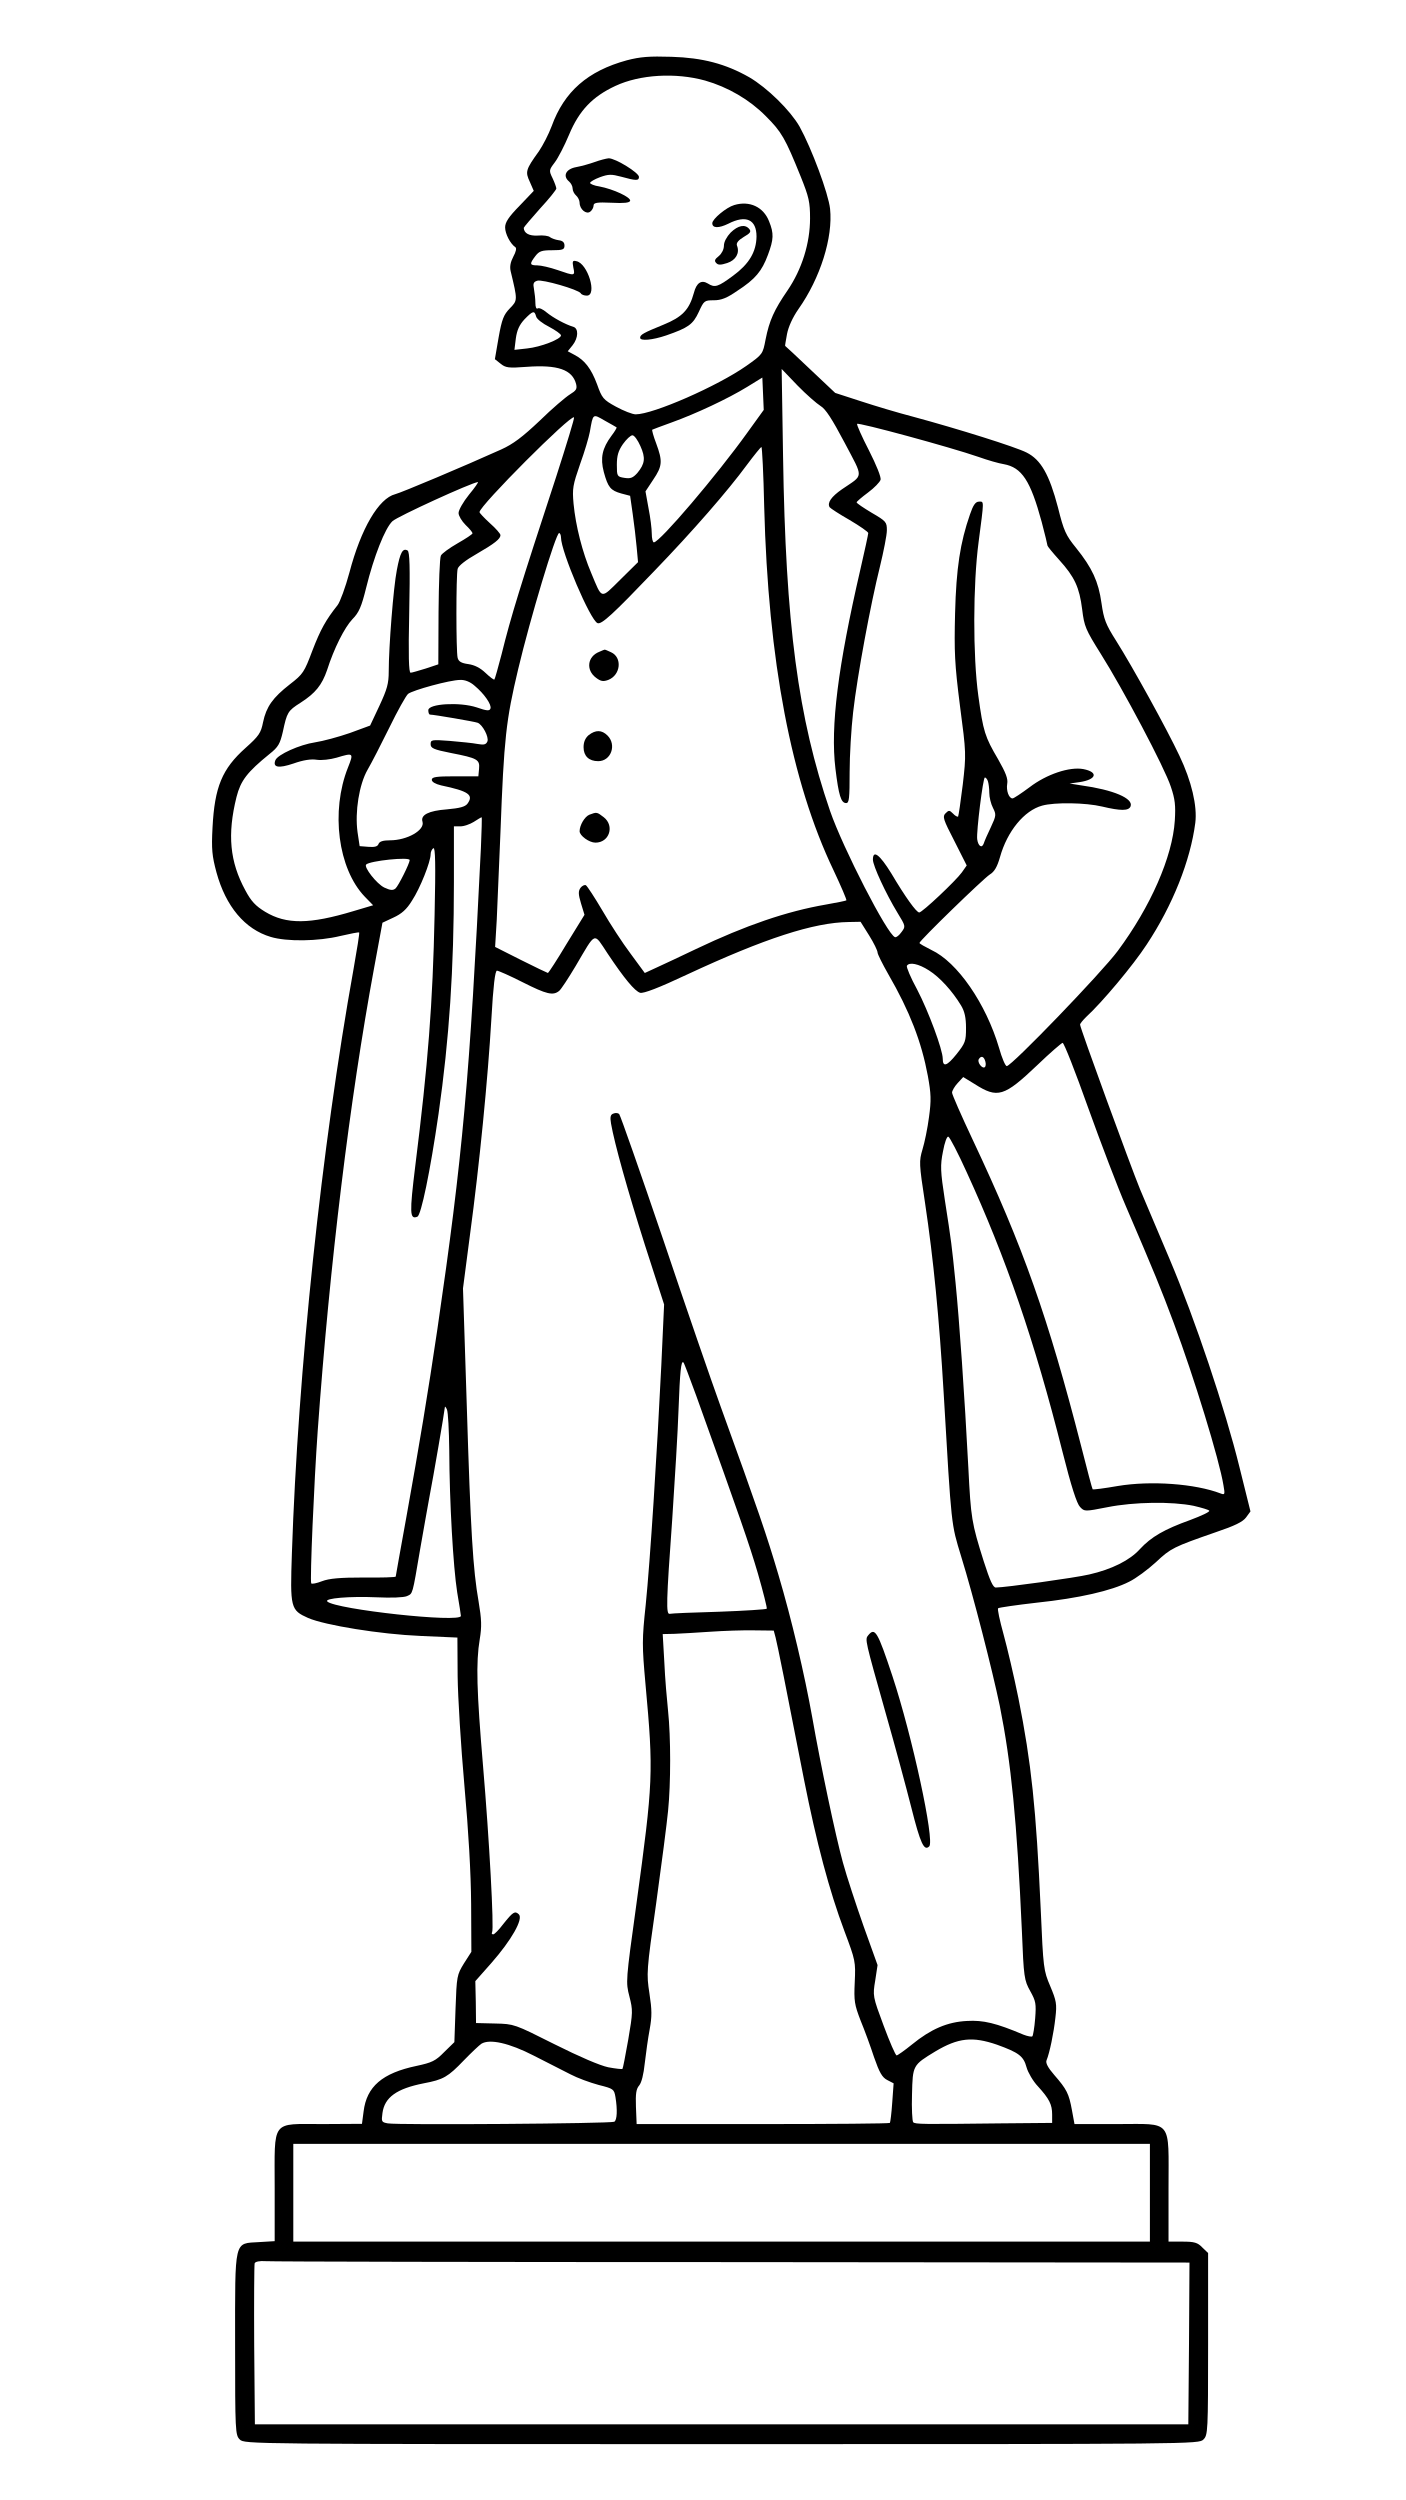
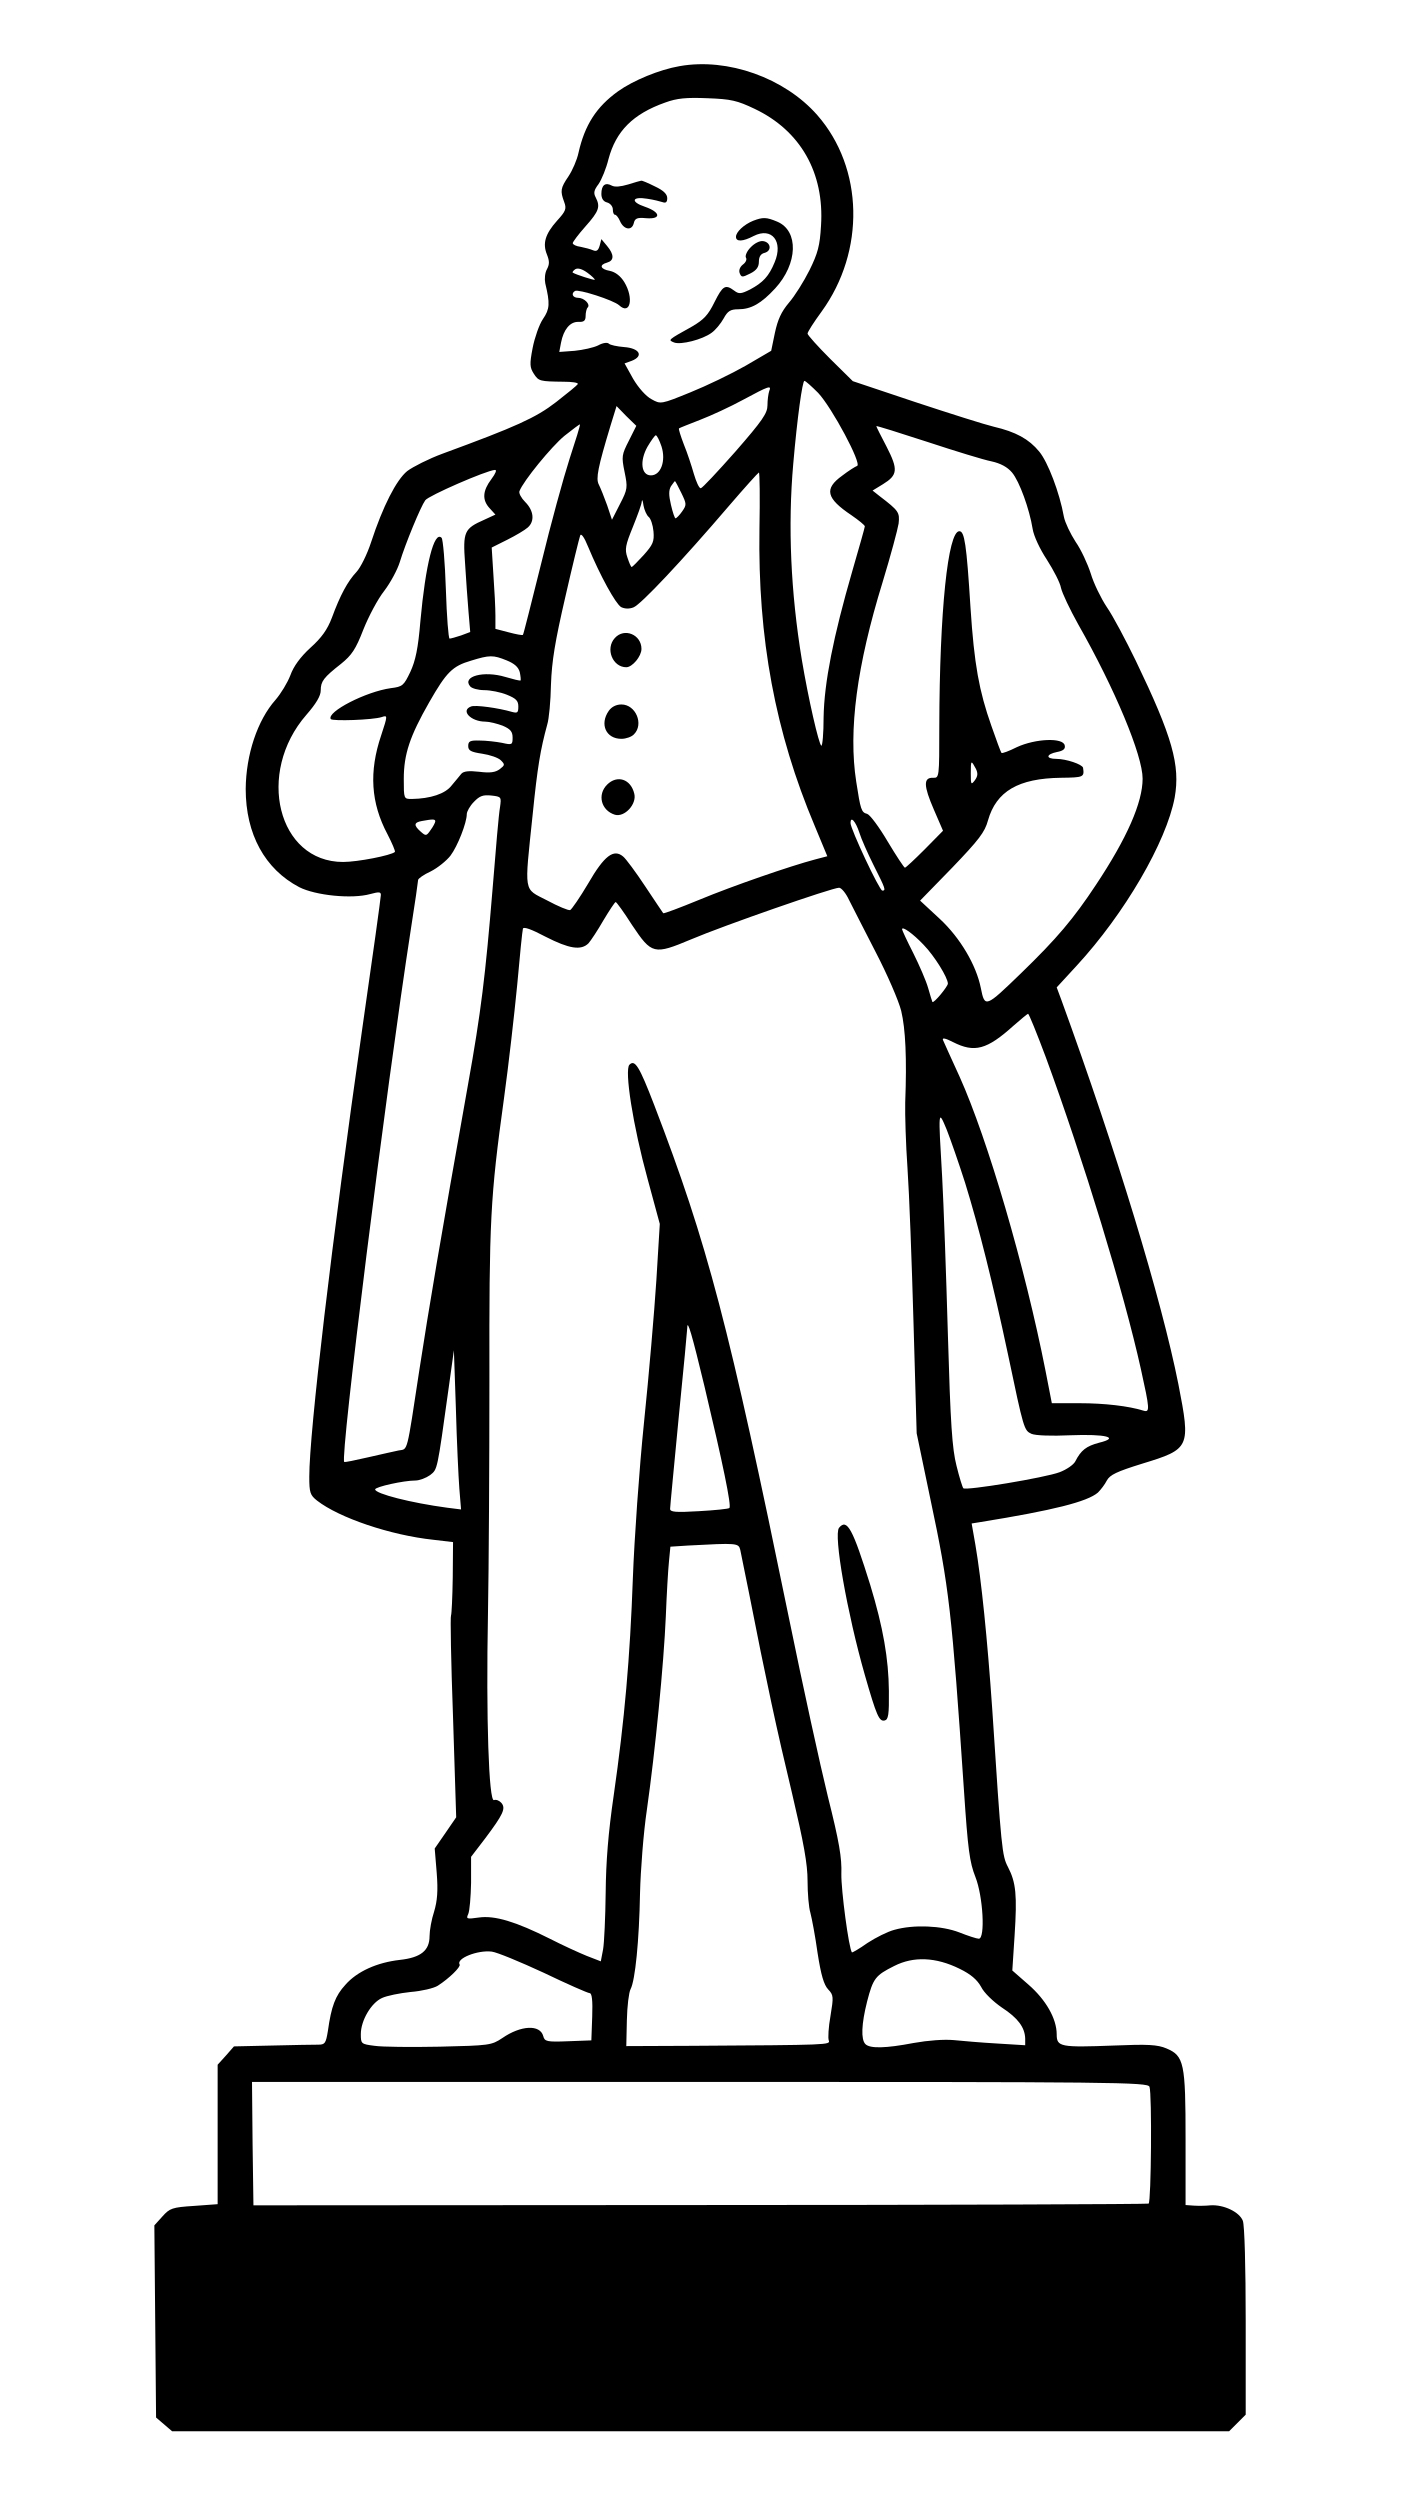
- <svg xmlns="http://www.w3.org/2000/svg" version="1.0" width="604pt" height="1074pt" viewBox="0 0 604 1074" preserveAspectRatio="xMidYMid meet">
-   <g transform="translate(0,1074) scale(0.1,-0.1)" fill="#000000" stroke="none">
-     <path d="M2693 10481 c-168 -46 -269 -134 -323 -283 -13 -35 -38 -83 -55 -108 -57 -79 -59 -88 -39 -131 l17 -39 -61 -64 c-47 -48 -62 -71 -62 -93 0 -27 22 -70 44 -85 6 -4 3 -19 -9 -41 -12 -23 -16 -43 -11 -63 30 -125 30 -124 -4 -159 -26 -27 -34 -46 -48 -125 l-16 -93 24 -19 c22 -18 34 -20 112 -14 134 10 197 -12 213 -74 5 -21 0 -28 -26 -44 -18 -11 -77 -61 -130 -113 -75 -71 -115 -101 -166 -124 -157 -71 -430 -186 -455 -192 -71 -18 -147 -147 -197 -337 -17 -63 -40 -126 -51 -140 -50 -63 -73 -104 -108 -195 -35 -93 -40 -101 -97 -145 -73 -57 -101 -96 -115 -163 -9 -46 -18 -59 -75 -110 -101 -90 -133 -168 -142 -342 -5 -94 -2 -122 17 -193 40 -146 122 -244 233 -277 69 -21 205 -19 299 4 43 10 79 17 81 15 2 -2 -9 -72 -24 -156 -138 -768 -239 -1731 -265 -2510 -8 -236 -6 -245 70 -279 72 -31 311 -70 483 -77 l158 -7 1 -165 c1 -91 14 -302 29 -470 18 -200 28 -376 29 -510 l1 -205 -32 -50 c-30 -49 -31 -54 -36 -194 l-5 -144 -44 -43 c-37 -38 -53 -45 -118 -59 -148 -31 -215 -89 -228 -196 l-7 -53 -168 -1 c-225 0 -207 23 -207 -275 l0 -228 -66 -4 c-110 -7 -104 19 -104 -439 0 -376 1 -390 20 -409 20 -20 33 -20 2070 -20 2037 0 2050 0 2070 20 19 19 20 33 20 410 l0 391 -25 24 c-20 21 -34 25 -85 25 l-60 0 0 229 c0 301 20 276 -221 276 l-183 0 -11 60 c-13 71 -22 89 -76 151 -27 31 -38 52 -33 63 13 31 31 118 38 183 7 59 4 73 -22 135 -29 68 -30 77 -41 329 -20 436 -40 629 -96 909 -19 94 -48 217 -64 275 -16 58 -27 108 -23 111 4 3 79 14 167 24 180 19 320 51 396 90 29 14 80 52 115 84 64 60 74 65 258 129 80 27 115 44 129 63 l19 26 -47 189 c-61 249 -192 639 -300 894 -48 113 -105 248 -127 300 -41 100 -258 694 -258 708 0 5 12 19 26 33 68 62 202 222 260 311 112 169 188 361 209 523 9 72 -16 179 -68 288 -54 115 -203 385 -272 494 -45 71 -53 92 -63 162 -13 93 -40 151 -109 237 -44 54 -53 73 -78 174 -37 141 -73 205 -135 236 -47 24 -292 101 -488 154 -62 16 -162 46 -223 66 l-111 36 -107 101 c-58 55 -107 101 -108 101 -1 1 3 23 8 51 6 31 24 71 49 107 94 133 149 308 136 431 -7 65 -79 259 -131 353 -40 70 -139 167 -216 212 -102 58 -201 84 -334 88 -96 3 -134 0 -192 -15z m336 -87 c98 -28 191 -82 261 -153 68 -68 83 -94 150 -260 35 -87 40 -109 40 -179 0 -107 -35 -219 -97 -310 -57 -83 -78 -129 -94 -210 -12 -63 -12 -64 -83 -114 -124 -87 -400 -208 -475 -208 -14 0 -52 15 -85 33 -55 30 -60 37 -81 96 -25 67 -53 104 -98 127 l-28 15 21 26 c25 32 26 72 3 79 -34 10 -87 39 -115 62 -15 13 -32 21 -38 17 -6 -4 -10 6 -10 23 0 16 -3 43 -6 60 -5 24 -2 31 14 36 21 7 177 -38 187 -54 3 -6 15 -10 26 -10 46 0 4 139 -45 148 -16 4 -18 0 -13 -27 8 -37 7 -37 -68 -11 -32 11 -71 20 -87 20 -33 0 -34 6 -8 40 16 21 27 25 72 25 46 0 53 3 53 20 0 14 -8 21 -25 23 -14 2 -30 8 -37 13 -6 6 -30 9 -53 7 -37 -2 -59 10 -60 33 0 3 32 40 70 83 39 42 70 81 70 86 0 5 -7 25 -16 44 -16 33 -16 35 9 68 14 18 42 72 62 120 43 103 100 163 199 209 105 49 258 58 385 23z m-726 -1013 c2 -11 28 -31 56 -45 28 -15 51 -31 51 -37 0 -16 -87 -50 -146 -56 l-54 -6 6 49 c5 36 15 58 37 82 36 37 43 39 50 13z m1222 -385 c22 -13 49 -55 103 -157 83 -158 84 -136 -11 -201 -46 -32 -64 -58 -53 -77 4 -5 42 -30 86 -55 44 -26 80 -51 80 -56 0 -5 -15 -75 -34 -157 -96 -416 -129 -674 -107 -855 14 -115 24 -148 46 -148 13 0 15 20 15 133 0 72 7 188 15 257 18 159 76 469 115 625 16 66 30 136 30 157 0 35 -3 39 -65 75 -35 21 -65 41 -65 45 0 3 22 22 49 42 27 20 51 45 54 55 3 11 -18 63 -50 126 -30 58 -53 110 -51 114 3 8 401 -100 522 -142 39 -14 88 -28 108 -31 78 -14 115 -71 163 -248 14 -53 25 -99 25 -102 0 -3 22 -30 50 -61 67 -74 87 -118 99 -213 9 -74 15 -87 80 -191 94 -149 275 -490 301 -571 18 -53 21 -80 17 -145 -10 -156 -104 -370 -245 -560 -68 -92 -456 -495 -477 -495 -6 0 -21 35 -33 78 -56 190 -179 369 -291 421 -28 14 -51 27 -51 30 0 10 273 275 302 294 20 12 32 33 44 75 31 111 104 200 181 221 54 15 187 13 258 -4 80 -19 114 -19 122 1 13 34 -74 71 -212 90 l-50 8 43 6 c73 11 82 43 16 56 -59 11 -158 -22 -231 -78 -35 -26 -68 -48 -73 -48 -16 0 -28 34 -23 63 4 21 -6 47 -39 105 -57 97 -64 119 -85 272 -24 173 -23 480 1 661 24 184 24 174 2 174 -15 0 -25 -14 -39 -55 -42 -121 -59 -230 -64 -425 -4 -166 -2 -216 21 -397 27 -204 27 -209 12 -339 -9 -73 -18 -134 -20 -137 -3 -2 -13 3 -22 13 -15 15 -18 15 -32 1 -14 -14 -10 -26 38 -119 l53 -105 -21 -30 c-26 -36 -170 -172 -183 -172 -12 0 -59 65 -120 168 -50 81 -79 103 -79 59 0 -26 55 -145 106 -229 35 -57 35 -58 17 -82 -10 -14 -22 -24 -28 -22 -32 9 -224 383 -279 542 -138 402 -191 803 -202 1524 l-6 375 68 -71 c38 -39 83 -78 99 -88z m-314 -114 c-131 -183 -377 -472 -402 -472 -5 0 -9 17 -9 38 0 20 -6 69 -14 109 l-13 72 33 50 c40 59 41 80 13 156 -12 31 -19 58 -17 59 1 1 39 15 83 31 103 37 242 102 325 153 l65 40 3 -69 3 -70 -70 -97z m-562 22 c1 -2 -8 -18 -22 -36 -40 -54 -49 -95 -33 -156 18 -66 29 -79 75 -92 l38 -10 11 -77 c6 -43 14 -107 17 -143 l6 -65 -76 -75 c-86 -85 -77 -87 -125 28 -38 89 -67 203 -76 298 -6 66 -3 80 28 170 20 55 38 117 42 139 14 80 12 78 64 48 26 -14 49 -28 51 -29z m-259 -210 c-156 -476 -195 -602 -235 -764 -15 -58 -29 -107 -31 -109 -2 -3 -19 10 -38 28 -23 22 -47 34 -74 38 -30 4 -42 11 -46 27 -7 27 -7 355 0 382 3 13 35 38 81 64 78 45 103 65 103 81 0 6 -20 29 -45 51 -25 23 -45 44 -45 48 0 27 393 421 406 407 3 -2 -32 -116 -76 -253z m361 130 c23 -51 20 -76 -13 -116 -19 -21 -29 -25 -55 -21 -32 5 -33 7 -33 56 0 39 6 60 26 89 15 21 33 38 41 38 8 0 23 -21 34 -46z m532 -261 c17 -660 116 -1182 298 -1562 32 -68 57 -126 55 -129 -3 -2 -42 -10 -88 -18 -168 -29 -344 -89 -558 -191 -63 -30 -139 -66 -168 -79 l-52 -24 -61 83 c-34 45 -88 128 -121 185 -33 56 -65 105 -71 109 -5 3 -16 -2 -23 -11 -10 -14 -10 -27 2 -67 l15 -49 -77 -125 c-41 -69 -78 -125 -80 -125 -2 0 -54 25 -116 56 l-111 56 7 116 c3 64 10 234 16 377 15 404 24 481 76 700 52 219 162 585 176 585 4 0 8 -9 8 -19 0 -60 126 -356 157 -368 17 -7 66 38 242 222 168 174 319 348 399 457 32 43 60 77 63 78 3 0 9 -116 12 -257z m-1268 52 c-25 -31 -45 -66 -45 -79 0 -12 14 -35 30 -51 17 -16 30 -32 30 -36 0 -4 -29 -23 -64 -43 -35 -20 -68 -44 -72 -53 -5 -10 -9 -119 -10 -242 l-1 -225 -54 -18 c-30 -9 -59 -18 -65 -18 -8 0 -10 73 -6 259 4 197 2 260 -7 266 -21 12 -32 -9 -46 -83 -15 -75 -35 -332 -35 -436 0 -53 -7 -77 -40 -148 l-40 -85 -87 -32 c-49 -17 -116 -35 -149 -40 -67 -10 -162 -53 -171 -77 -12 -31 13 -36 78 -14 42 15 76 20 100 16 21 -3 57 1 85 9 73 22 74 21 49 -42 -75 -188 -43 -435 72 -555 l36 -37 -84 -25 c-189 -57 -289 -58 -380 -3 -41 25 -60 45 -85 92 -67 123 -78 240 -38 401 18 71 46 107 142 185 38 30 45 44 57 95 18 84 21 90 76 125 64 41 92 76 114 140 30 94 75 183 109 219 28 28 39 54 59 135 33 134 81 256 113 286 21 20 340 166 367 168 4 1 -13 -24 -38 -54z m24 -821 c42 -35 74 -82 68 -98 -4 -11 -16 -10 -59 5 -73 24 -208 16 -208 -12 0 -11 3 -19 8 -19 16 0 191 -30 204 -35 21 -8 49 -61 42 -80 -6 -14 -15 -16 -43 -11 -20 4 -73 9 -118 13 -79 6 -83 5 -83 -14 0 -17 12 -23 88 -38 113 -22 124 -28 120 -68 l-3 -32 -100 0 c-82 0 -100 -3 -100 -15 0 -9 15 -18 40 -24 119 -25 141 -41 113 -79 -10 -13 -33 -19 -88 -24 -79 -6 -114 -24 -105 -53 11 -36 -65 -80 -140 -80 -30 0 -45 -5 -49 -16 -4 -11 -17 -14 -43 -12 l-38 3 -9 60 c-12 88 7 205 43 268 17 29 59 111 94 182 35 72 71 136 80 144 20 16 180 60 224 60 20 1 43 -8 62 -25z m2205 -410 c3 -9 6 -31 6 -50 0 -19 7 -48 16 -65 14 -28 14 -33 -9 -82 -14 -29 -28 -61 -31 -71 -8 -22 -24 -11 -28 19 -4 31 25 265 33 265 4 0 10 -7 13 -16z m-2178 -286 c-48 -987 -78 -1323 -187 -2068 -40 -271 -78 -501 -133 -806 -25 -139 -46 -254 -46 -257 0 -3 -62 -5 -137 -4 -103 0 -149 -4 -180 -16 -23 -9 -44 -13 -46 -9 -6 13 12 433 28 657 52 720 137 1417 242 1986 l36 195 47 22 c35 16 57 35 80 73 35 53 80 167 80 199 0 10 5 22 12 26 8 5 10 -66 5 -287 -8 -383 -28 -638 -83 -1078 -25 -204 -24 -231 9 -218 16 6 55 193 91 442 46 323 66 620 66 996 l0 239 28 0 c15 0 41 9 57 19 17 11 32 20 34 20 2 1 0 -59 -3 -131z m-306 -53 c0 -14 -49 -112 -61 -122 -11 -9 -22 -8 -48 4 -33 16 -89 88 -78 99 16 16 187 34 187 19z m1974 -324 c20 -32 36 -65 36 -73 0 -7 21 -49 46 -93 92 -159 143 -291 170 -437 14 -77 15 -104 5 -177 -6 -47 -19 -110 -28 -139 -15 -51 -15 -60 11 -230 36 -240 61 -495 80 -817 34 -583 32 -559 75 -701 53 -171 134 -489 166 -642 49 -244 74 -497 95 -967 8 -201 10 -212 36 -259 24 -43 26 -54 21 -118 -3 -39 -9 -73 -12 -76 -3 -3 -20 0 -38 7 -118 50 -173 63 -242 59 -85 -4 -156 -35 -237 -101 -32 -26 -62 -47 -66 -47 -5 0 -30 58 -56 128 -47 126 -47 128 -36 194 l10 66 -60 167 c-32 91 -73 215 -89 274 -31 112 -96 420 -131 620 -34 190 -89 424 -146 616 -50 169 -86 275 -249 725 -37 102 -148 423 -246 715 -99 291 -184 534 -189 539 -5 5 -16 6 -25 2 -12 -4 -15 -14 -10 -43 15 -86 70 -283 146 -523 l82 -254 -12 -261 c-18 -374 -48 -842 -67 -1029 -16 -150 -16 -174 -1 -341 35 -382 33 -418 -39 -945 -46 -332 -46 -335 -30 -397 15 -59 15 -68 -5 -185 -12 -68 -23 -125 -25 -126 -1 -2 -29 1 -61 7 -37 8 -121 44 -231 99 -173 87 -173 87 -255 89 l-82 2 -1 90 -2 90 69 78 c86 98 138 189 118 209 -17 16 -25 11 -68 -43 -18 -24 -37 -43 -42 -43 -6 0 -8 4 -5 9 9 15 -12 400 -39 716 -27 319 -31 442 -14 543 9 54 8 85 -5 162 -24 137 -34 295 -51 850 l-16 495 30 230 c41 304 77 671 92 928 8 143 16 207 24 207 6 0 56 -22 111 -50 103 -52 130 -58 156 -37 8 6 40 55 71 107 89 151 76 146 137 54 72 -108 117 -162 140 -169 14 -4 80 21 203 79 333 155 543 223 693 225 l51 1 37 -59z m257 -150 c46 -29 100 -88 138 -151 15 -25 21 -52 21 -96 0 -57 -3 -65 -41 -113 -41 -51 -59 -57 -59 -19 0 38 -61 203 -110 297 -28 51 -47 97 -44 102 10 17 50 9 95 -20z m683 -588 c55 -153 128 -345 164 -428 122 -284 149 -350 205 -500 85 -227 196 -588 213 -696 7 -39 6 -42 -12 -35 -109 42 -300 56 -443 32 -57 -10 -104 -16 -107 -14 -2 2 -24 85 -49 184 -142 553 -249 857 -466 1317 -49 104 -89 195 -89 203 0 8 11 27 24 41 l24 26 49 -30 c99 -63 126 -55 270 82 54 52 103 94 108 95 6 0 55 -125 109 -277z m-441 197 c3 -11 2 -22 -3 -25 -11 -7 -33 22 -25 35 10 16 22 12 28 -10z m-80 -476 c169 -368 292 -726 411 -1199 38 -151 62 -225 76 -239 19 -20 20 -20 117 -1 115 23 278 25 371 6 34 -8 65 -17 67 -21 3 -5 -34 -22 -82 -40 -111 -40 -167 -72 -216 -125 -43 -48 -121 -87 -218 -109 -59 -14 -361 -56 -401 -56 -12 0 -25 29 -52 113 -52 165 -55 184 -66 402 -16 309 -39 635 -55 795 -17 167 -17 168 -46 355 -19 124 -20 148 -8 208 7 39 17 66 23 64 6 -2 42 -71 79 -153z m-1162 -960 c190 -529 227 -635 265 -764 23 -80 40 -148 38 -151 -2 -3 -94 -9 -204 -13 -110 -3 -206 -7 -213 -9 -16 -3 -15 48 11 408 11 165 24 377 27 470 6 162 11 212 21 202 3 -2 27 -67 55 -143z m-1061 -234 c1 -226 17 -501 34 -610 9 -52 16 -98 16 -102 0 -31 -539 28 -574 62 -14 14 97 23 212 18 63 -3 116 -1 130 5 26 12 23 2 57 202 14 83 33 184 40 225 16 82 65 367 66 384 0 6 4 2 9 -9 5 -11 9 -90 10 -175z m1402 -805 c8 -31 44 -209 122 -610 54 -272 108 -476 174 -652 47 -125 48 -130 44 -218 -4 -82 -1 -97 25 -165 17 -41 43 -112 58 -158 23 -66 35 -87 57 -98 l27 -14 -6 -83 c-3 -45 -8 -84 -10 -87 -3 -3 -248 -5 -546 -5 l-542 0 -3 74 c-2 57 1 77 14 92 10 12 19 47 24 96 5 43 14 108 21 145 10 55 10 83 -1 154 -13 85 -13 95 29 388 23 166 46 344 51 396 12 118 12 317 0 430 -5 47 -13 140 -16 208 l-7 122 49 1 c27 1 96 5 154 9 58 4 143 7 189 6 l85 -1 8 -30z m951 -1749 c94 -34 114 -49 127 -97 6 -22 28 -60 49 -82 49 -54 61 -78 61 -121 l0 -36 -222 -2 c-336 -4 -366 -4 -375 5 -4 5 -7 59 -5 120 3 125 3 125 100 184 99 59 160 65 265 29z m-1990 -47 c56 -29 127 -65 157 -80 30 -16 85 -36 122 -46 64 -16 66 -18 72 -52 9 -55 7 -99 -5 -106 -13 -8 -931 -15 -973 -7 -27 5 -28 7 -23 44 9 68 61 105 177 128 85 16 104 27 173 99 32 33 66 65 75 71 36 22 120 3 225 -51z m2647 -589 l0 -210 -1840 0 -1840 0 0 210 0 210 1840 0 1840 0 0 -210z m-1792 -298 l1962 -2 -2 -347 -3 -348 -2005 0 -2005 0 -3 340 c-1 187 0 345 2 352 3 7 21 11 48 9 24 -2 926 -4 2006 -4z" />
-     <path d="M2555 10044 c-22 -8 -58 -18 -80 -22 -44 -8 -59 -38 -30 -62 8 -7 15 -20 15 -30 0 -10 7 -23 15 -30 8 -7 15 -21 15 -31 0 -28 29 -52 46 -38 8 6 14 18 14 26 0 12 14 15 77 12 55 -3 77 0 80 8 5 15 -73 51 -132 62 -22 3 -40 11 -40 15 0 5 19 16 43 25 36 13 49 13 90 2 65 -18 77 -18 77 -1 0 18 -101 80 -130 80 -11 -1 -38 -8 -60 -16z" />
-     <path d="M3154 9859 c-34 -10 -94 -60 -94 -78 0 -22 28 -22 69 -2 76 39 121 18 121 -55 -1 -66 -32 -118 -100 -168 -66 -49 -79 -53 -109 -34 -28 17 -49 3 -60 -40 -20 -73 -50 -104 -131 -137 -86 -35 -100 -43 -100 -56 0 -15 53 -10 112 10 95 33 115 47 140 101 22 48 24 50 64 50 32 0 56 9 102 41 77 50 105 84 131 154 25 67 26 92 5 144 -24 62 -84 90 -150 70z" />
-     <path d="M3139 9741 c-17 -18 -29 -40 -29 -56 0 -16 -9 -34 -22 -45 -18 -14 -20 -21 -11 -30 8 -9 19 -9 47 0 37 12 55 43 42 75 -4 11 6 23 29 37 28 16 33 23 24 34 -18 22 -48 16 -80 -15z" />
-     <path d="M2575 7940 c-52 -20 -59 -79 -14 -112 20 -15 30 -17 52 -9 54 21 61 97 12 119 -14 7 -27 12 -28 11 -1 0 -11 -4 -22 -9z" />
-     <path d="M2529 7582 c-15 -13 -22 -30 -22 -52 0 -38 23 -60 63 -60 55 0 80 70 40 110 -25 25 -51 25 -81 2z" />
-     <path d="M2532 7240 c-20 -8 -42 -45 -42 -71 0 -19 41 -49 68 -49 60 0 83 72 36 109 -30 23 -30 23 -62 11z" />
-     <path d="M3730 3715 c-15 -18 -14 -19 75 -335 40 -140 89 -322 110 -405 39 -155 55 -189 77 -167 24 24 -73 474 -158 731 -64 193 -75 211 -104 176z" />
+ <svg xmlns="http://www.w3.org/2000/svg" version="1.0" width="491pt" height="873pt" viewBox="0 0 491 873" preserveAspectRatio="xMidYMid meet">
+   <g transform="translate(0,873) scale(0.1,-0.1)" fill="#000000" stroke="none">
+     <path d="M2373 8499 c-70 -12 -162 -50 -215 -88 -75 -54 -116 -117 -138 -215 -5 -24 -21 -61 -35 -82 -28 -41 -29 -51 -15 -89 9 -24 6 -32 -25 -66 -41 -46 -51 -79 -35 -118 9 -23 9 -34 0 -51 -7 -12 -9 -34 -6 -49 17 -71 16 -90 -8 -125 -13 -19 -29 -65 -36 -101 -11 -57 -10 -68 4 -90 17 -26 20 -27 104 -28 29 0 51 -3 50 -8 -2 -4 -36 -32 -76 -63 -71 -55 -140 -86 -396 -180 -49 -18 -104 -46 -124 -61 -38 -31 -85 -123 -126 -248 -14 -43 -37 -89 -51 -104 -31 -33 -57 -81 -86 -160 -16 -42 -36 -70 -75 -105 -35 -32 -59 -65 -70 -96 -10 -26 -33 -64 -52 -86 -63 -71 -103 -191 -104 -311 0 -158 67 -280 187 -343 57 -29 184 -42 248 -24 30 8 37 8 37 -3 0 -8 -29 -218 -65 -467 -106 -742 -185 -1409 -185 -1565 0 -55 3 -64 27 -83 77 -60 256 -121 407 -137 l68 -8 -1 -124 c-1 -69 -4 -128 -6 -132 -3 -3 0 -164 7 -356 l11 -349 -37 -54 -38 -55 7 -85 c5 -63 2 -98 -9 -135 -9 -27 -16 -66 -16 -86 0 -50 -30 -75 -104 -83 -79 -9 -149 -40 -190 -87 -35 -38 -49 -75 -61 -161 -7 -43 -10 -48 -34 -48 -14 0 -86 -1 -160 -3 l-134 -3 -28 -32 -29 -32 0 -244 0 -243 -82 -6 c-77 -5 -85 -8 -111 -37 l-28 -31 3 -335 3 -336 28 -24 28 -24 1845 0 1846 0 29 29 29 29 0 326 c0 191 -4 335 -10 351 -12 31 -67 57 -113 54 -18 -2 -44 -2 -59 -1 l-28 2 0 230 c0 266 -5 291 -67 317 -31 13 -64 15 -183 10 -187 -7 -200 -5 -200 39 0 55 -38 121 -99 174 l-56 49 8 123 c9 140 5 184 -23 238 -21 40 -23 60 -55 550 -17 246 -38 453 -59 576 l-13 74 31 5 c254 41 373 71 410 103 10 10 24 28 31 42 11 20 34 31 124 59 167 51 169 56 126 277 -59 297 -216 813 -409 1343 l-16 43 69 75 c168 182 314 433 343 588 20 113 -8 212 -136 478 -35 72 -80 157 -101 187 -20 30 -46 83 -56 117 -11 34 -34 84 -53 111 -18 28 -37 67 -41 88 -15 84 -56 191 -86 227 -36 44 -82 69 -159 87 -30 7 -153 46 -274 86 l-218 73 -79 78 c-43 43 -79 83 -79 88 0 6 22 40 49 77 153 211 147 501 -15 686 -114 130 -313 201 -481 171z m262 -149 c160 -76 244 -223 232 -408 -4 -70 -11 -96 -40 -155 -20 -40 -52 -91 -72 -114 -27 -32 -39 -59 -49 -105 l-13 -63 -89 -52 c-49 -28 -136 -70 -193 -93 -103 -42 -104 -42 -136 -24 -19 10 -45 39 -64 71 l-30 54 25 9 c43 17 27 44 -26 48 -25 2 -49 7 -54 12 -5 5 -21 3 -37 -6 -16 -8 -53 -16 -82 -19 l-54 -4 6 32 c9 47 32 74 61 73 19 -1 25 4 25 21 0 11 3 25 7 29 11 11 -12 34 -33 34 -19 0 -26 15 -11 24 12 7 134 -32 154 -50 39 -36 52 25 18 81 -13 21 -31 35 -50 39 -34 6 -39 21 -10 29 25 7 25 28 0 58 l-20 24 -6 -23 c-5 -17 -11 -21 -23 -16 -9 4 -28 9 -43 12 -16 2 -28 8 -28 13 0 4 20 31 45 59 47 53 52 68 35 101 -8 15 -6 25 10 46 11 16 27 55 35 88 26 97 85 157 198 197 41 15 73 18 147 15 83 -3 104 -8 165 -37z m-558 -597 c-3 -2 -66 18 -77 25 -2 2 2 7 9 12 9 5 24 1 43 -13 15 -11 26 -22 25 -24z m780 -395 c48 -51 154 -249 136 -255 -6 -2 -30 -17 -52 -34 -64 -46 -56 -79 32 -138 26 -18 47 -35 47 -39 0 -4 -20 -74 -44 -157 -66 -228 -98 -389 -100 -510 0 -56 -4 -101 -8 -99 -9 6 -45 163 -68 300 -39 237 -49 468 -30 684 14 162 32 290 39 290 4 0 25 -19 48 -42z m-171 6 c-3 -9 -6 -31 -6 -49 0 -28 -17 -53 -112 -162 -62 -70 -116 -128 -121 -128 -6 0 -16 23 -24 50 -8 28 -23 74 -35 103 -11 29 -19 54 -17 56 2 2 36 15 74 30 39 15 106 46 150 70 91 49 100 52 91 30z m-490 -173 c-25 -49 -26 -55 -15 -109 11 -54 11 -60 -16 -112 l-28 -55 -17 51 c-10 28 -23 60 -29 72 -11 21 -3 60 41 206 l21 68 34 -35 35 -34 -26 -52z m-207 -63 c-21 -65 -66 -229 -99 -365 -34 -136 -62 -249 -64 -250 -2 -2 -24 2 -50 9 l-46 12 0 46 c0 25 -3 88 -7 142 l-6 96 54 27 c30 15 62 34 72 43 25 22 21 59 -9 89 -14 14 -23 31 -20 38 13 35 112 156 157 193 29 23 53 41 54 40 2 -2 -15 -56 -36 -120z m1473 -9 c32 -7 56 -20 72 -39 26 -31 61 -128 72 -197 4 -25 25 -70 50 -108 23 -36 46 -80 49 -98 4 -18 31 -75 60 -127 129 -227 225 -458 225 -539 0 -83 -54 -207 -163 -371 -78 -118 -136 -187 -262 -309 -124 -120 -126 -121 -140 -51 -16 80 -72 175 -143 241 l-69 64 112 115 c93 97 114 124 125 165 29 102 106 147 255 149 79 1 82 2 77 35 -3 12 -59 31 -93 31 -38 0 -37 16 2 24 22 4 30 11 27 23 -5 28 -102 24 -167 -6 -28 -14 -52 -23 -54 -20 -2 2 -18 45 -35 94 -43 122 -60 214 -73 413 -14 224 -21 267 -39 267 -40 0 -69 -279 -70 -681 0 -180 0 -181 -22 -180 -34 1 -33 -28 3 -111 l32 -74 -64 -65 c-35 -35 -66 -64 -69 -64 -3 0 -30 41 -60 91 -30 51 -62 94 -72 97 -20 5 -23 14 -38 112 -28 180 2 405 92 697 28 92 53 185 56 205 4 39 1 44 -67 96 l-24 19 36 22 c52 32 54 51 13 131 -20 38 -36 70 -36 72 0 2 80 -23 178 -55 97 -32 198 -63 224 -68z m-1152 52 c16 -50 -2 -101 -37 -101 -34 0 -40 50 -12 100 13 22 26 40 29 40 4 0 13 -18 20 -39z m-594 -114 c-31 -41 -33 -73 -6 -102 l20 -22 -39 -18 c-70 -31 -75 -41 -67 -152 3 -54 9 -130 12 -169 l6 -71 -32 -12 c-18 -6 -36 -11 -40 -11 -4 0 -10 77 -13 171 -3 94 -10 176 -15 181 -26 26 -56 -93 -74 -291 -8 -96 -17 -138 -35 -177 -23 -48 -27 -52 -68 -57 -87 -12 -225 -83 -210 -108 6 -8 148 -3 178 7 21 7 21 6 -2 -64 -43 -127 -36 -236 22 -345 16 -31 28 -59 26 -62 -13 -12 -130 -35 -181 -35 -228 0 -305 311 -128 514 34 39 50 66 50 85 0 32 10 45 71 93 37 30 51 50 78 120 18 45 50 106 73 135 22 29 46 74 54 100 19 63 73 194 89 216 11 16 213 104 243 106 8 1 3 -12 -12 -32z m936 -174 c-6 -382 55 -710 193 -1037 l44 -106 -42 -11 c-87 -23 -287 -92 -405 -141 -68 -28 -124 -49 -126 -47 -2 2 -30 45 -63 94 -33 50 -68 97 -77 104 -33 28 -66 3 -122 -94 -29 -49 -58 -91 -63 -93 -6 -2 -42 13 -81 34 -83 43 -79 20 -50 299 17 168 27 227 51 315 6 19 12 82 13 140 3 82 14 149 50 305 25 110 49 207 52 215 3 9 14 -5 28 -40 42 -101 96 -199 115 -210 12 -6 28 -7 43 -1 25 9 169 162 334 355 55 64 101 115 104 116 3 0 4 -89 2 -197z m-273 126 c19 -39 19 -42 3 -65 -9 -13 -20 -24 -23 -24 -3 0 -10 21 -16 47 -8 34 -8 51 0 65 7 10 13 18 14 18 1 0 11 -18 22 -41z m-114 -84 c7 -5 15 -28 17 -51 3 -35 -2 -46 -34 -82 -21 -23 -40 -42 -42 -42 -3 0 -9 15 -15 33 -10 29 -7 43 19 107 16 40 31 80 31 89 1 9 4 3 6 -14 3 -16 11 -34 18 -40z m-496 -501 c27 -11 41 -23 46 -41 3 -14 4 -27 3 -29 -2 -2 -26 4 -53 12 -76 23 -153 2 -123 -33 6 -7 28 -13 49 -13 21 0 57 -7 79 -16 32 -13 40 -21 40 -41 0 -22 -3 -24 -22 -19 -48 14 -129 25 -143 19 -38 -14 -1 -53 50 -53 14 0 41 -7 60 -14 28 -12 35 -21 35 -42 0 -25 -2 -26 -37 -18 -21 4 -56 8 -78 8 -33 1 -40 -2 -40 -19 0 -16 9 -21 49 -27 27 -4 56 -14 65 -23 15 -15 14 -17 -4 -31 -15 -11 -33 -14 -72 -9 -36 4 -54 2 -62 -7 -6 -7 -21 -26 -34 -41 -22 -29 -74 -46 -139 -47 -28 0 -28 0 -28 70 0 86 21 149 89 268 60 105 81 126 146 145 65 20 77 20 124 1z m1639 -379 c7 -15 7 -25 -4 -40 -13 -17 -14 -15 -14 25 0 46 1 47 18 15z m-1662 -134 c-4 -20 -15 -148 -26 -286 -25 -302 -40 -428 -86 -684 -97 -545 -136 -777 -169 -991 -46 -302 -40 -279 -73 -285 -15 -3 -63 -14 -107 -24 -44 -10 -81 -18 -83 -16 -15 14 145 1293 233 1862 14 89 25 165 25 170 0 5 20 19 44 30 24 12 55 37 69 55 25 33 57 115 57 145 0 9 11 29 25 43 20 21 32 25 61 22 35 -4 35 -5 30 -41z m-226 -49 c0 -4 -7 -18 -16 -30 -15 -22 -17 -22 -35 -6 -25 22 -24 32 4 37 38 7 47 7 47 -1z m1481 -40 c6 -20 29 -72 50 -114 42 -83 43 -88 30 -88 -10 0 -111 215 -111 236 0 26 18 6 31 -34z m-36 -235 c12 -23 53 -105 93 -182 40 -77 80 -169 89 -205 15 -63 20 -165 14 -320 -1 -41 2 -145 8 -230 6 -85 15 -328 21 -540 l11 -385 49 -235 c64 -301 74 -388 116 -1010 14 -211 20 -253 40 -304 27 -68 35 -216 12 -216 -7 0 -38 10 -68 22 -62 24 -160 28 -227 9 -23 -6 -65 -27 -94 -46 -28 -20 -53 -34 -54 -33 -11 14 -38 218 -37 274 2 56 -7 111 -47 270 -27 110 -88 389 -135 619 -212 1033 -285 1310 -471 1795 -53 138 -68 161 -87 142 -18 -18 12 -212 64 -401 l42 -155 -12 -197 c-7 -108 -26 -331 -43 -495 -17 -165 -34 -409 -39 -544 -10 -280 -29 -495 -67 -760 -19 -130 -27 -231 -28 -340 -1 -85 -5 -174 -9 -197 l-8 -42 -49 19 c-27 11 -84 37 -127 59 -121 61 -195 83 -250 75 -42 -6 -45 -5 -37 12 5 11 9 60 10 109 l0 91 49 64 c63 84 73 105 57 124 -7 8 -18 13 -26 10 -18 -7 -28 286 -21 651 3 160 5 526 5 815 -1 560 3 637 51 985 16 116 36 293 46 395 9 102 18 190 20 197 2 8 30 -2 79 -28 82 -42 124 -49 150 -23 8 9 32 45 52 80 21 35 40 64 43 64 3 0 29 -36 57 -80 69 -103 76 -105 207 -50 113 48 492 180 516 180 8 0 24 -19 35 -43z m260 -156 c38 -39 85 -115 85 -136 -1 -11 -49 -69 -54 -64 -1 2 -8 24 -15 49 -7 25 -31 80 -52 122 -22 43 -39 80 -39 83 0 12 38 -15 75 -54z m427 -393 c131 -357 273 -822 332 -1089 31 -140 32 -152 9 -145 -51 16 -136 26 -223 26 l-97 0 -22 113 c-72 365 -202 809 -300 1027 -29 63 -55 121 -58 128 -4 9 8 7 35 -7 75 -38 118 -27 212 58 25 22 47 40 50 41 3 0 31 -69 62 -152z m-282 -438 c48 -155 96 -346 150 -600 55 -262 56 -265 82 -277 14 -6 70 -8 134 -5 127 5 176 -8 102 -26 -45 -12 -63 -26 -83 -65 -6 -12 -31 -29 -55 -38 -50 -19 -327 -65 -336 -56 -3 3 -14 38 -24 79 -15 59 -21 145 -30 458 -6 212 -15 459 -20 550 -14 238 -14 237 16 165 13 -33 42 -116 64 -185z m-910 -711 c64 -269 95 -418 87 -425 -3 -3 -51 -8 -106 -11 -82 -5 -101 -3 -101 8 0 8 14 151 30 319 17 168 30 309 30 314 0 32 17 -26 60 -205z m-856 -357 l6 -73 -48 6 c-127 17 -252 49 -252 64 0 9 100 31 140 31 15 0 38 9 52 19 26 21 24 11 65 306 l18 130 7 -205 c3 -113 9 -238 12 -278z m981 -214 c3 -13 16 -81 31 -153 58 -297 98 -482 150 -698 41 -174 54 -246 54 -305 0 -42 4 -93 10 -112 5 -19 17 -82 25 -140 12 -77 22 -111 37 -127 19 -20 19 -26 8 -93 -7 -39 -9 -77 -6 -85 6 -16 3 -16 -478 -19 l-229 -1 2 90 c1 49 7 98 13 109 16 30 30 168 33 336 2 80 12 211 24 291 29 204 59 509 66 674 3 77 8 163 11 192 l5 52 62 4 c170 9 176 9 182 -15z m-686 -1477 c81 -39 154 -71 160 -71 8 0 11 -25 9 -82 l-3 -83 -81 -3 c-75 -3 -82 -1 -87 18 -11 41 -78 38 -143 -7 -38 -25 -44 -26 -219 -30 -99 -2 -201 -1 -227 3 -47 6 -48 7 -48 41 0 47 36 109 74 126 17 8 62 17 100 21 38 3 81 13 95 22 39 25 81 66 76 74 -13 21 63 51 112 45 18 -2 100 -36 182 -74z m1452 14 c39 -19 61 -38 75 -63 10 -21 43 -52 72 -72 57 -37 81 -70 82 -109 l0 -23 -97 6 c-54 3 -123 9 -153 12 -33 3 -89 -1 -139 -10 -99 -19 -153 -20 -169 -4 -16 16 -14 70 6 149 21 81 29 91 95 124 67 34 145 31 228 -10z m663 -412 c9 -24 6 -402 -3 -408 -5 -2 -710 -5 -1567 -5 l-1559 -1 -3 216 -2 215 1564 0 c1452 0 1564 -1 1570 -17z" />
+     <path d="M2194 8086 c-27 -8 -47 -10 -58 -4 -22 12 -36 2 -36 -29 0 -16 7 -27 20 -30 11 -3 20 -14 20 -24 0 -11 3 -19 8 -19 4 0 12 -10 17 -22 13 -30 41 -35 48 -8 4 18 12 21 44 18 53 -4 50 21 -5 40 -51 17 -46 37 8 28 21 -3 45 -9 54 -12 11 -4 16 0 16 14 0 14 -13 27 -43 41 -24 12 -45 21 -48 20 -2 0 -23 -6 -45 -13z" />
+     <path d="M2630 7959 c-32 -13 -60 -39 -60 -56 0 -18 24 -17 62 3 63 32 104 -19 73 -92 -20 -49 -41 -71 -86 -95 -32 -16 -39 -16 -55 -4 -31 23 -40 18 -69 -40 -22 -45 -37 -61 -78 -85 -86 -48 -85 -47 -63 -56 23 -9 99 10 131 34 13 9 32 32 42 50 14 26 24 32 51 32 45 0 80 20 129 73 79 86 83 201 7 233 -38 16 -50 16 -84 3z" />
+     <path d="M2621 7866 c-13 -13 -20 -30 -16 -36 4 -6 -1 -17 -11 -24 -10 -8 -15 -20 -11 -30 6 -15 9 -15 37 -1 22 11 30 23 30 41 0 18 7 28 20 31 26 7 22 37 -5 41 -12 2 -31 -8 -44 -22z" />
+     <path d="M2147 6502 c-34 -37 -8 -102 40 -102 21 0 53 38 53 64 0 50 -60 75 -93 38z" />
+     <path d="M2126 6248 c-33 -47 -10 -98 44 -98 16 0 36 7 44 16 35 35 6 104 -44 104 -18 0 -34 -8 -44 -22z" />
+     <path d="M2120 5990 c-35 -35 -21 -90 27 -105 34 -10 77 37 68 73 -12 52 -60 67 -95 32z" />
+     <path d="M2930 3395 c-20 -24 28 -297 90 -514 41 -143 50 -163 69 -159 13 3 16 19 15 103 -1 112 -20 222 -65 370 -61 196 -81 234 -109 200z" />
  </g>
</svg>
